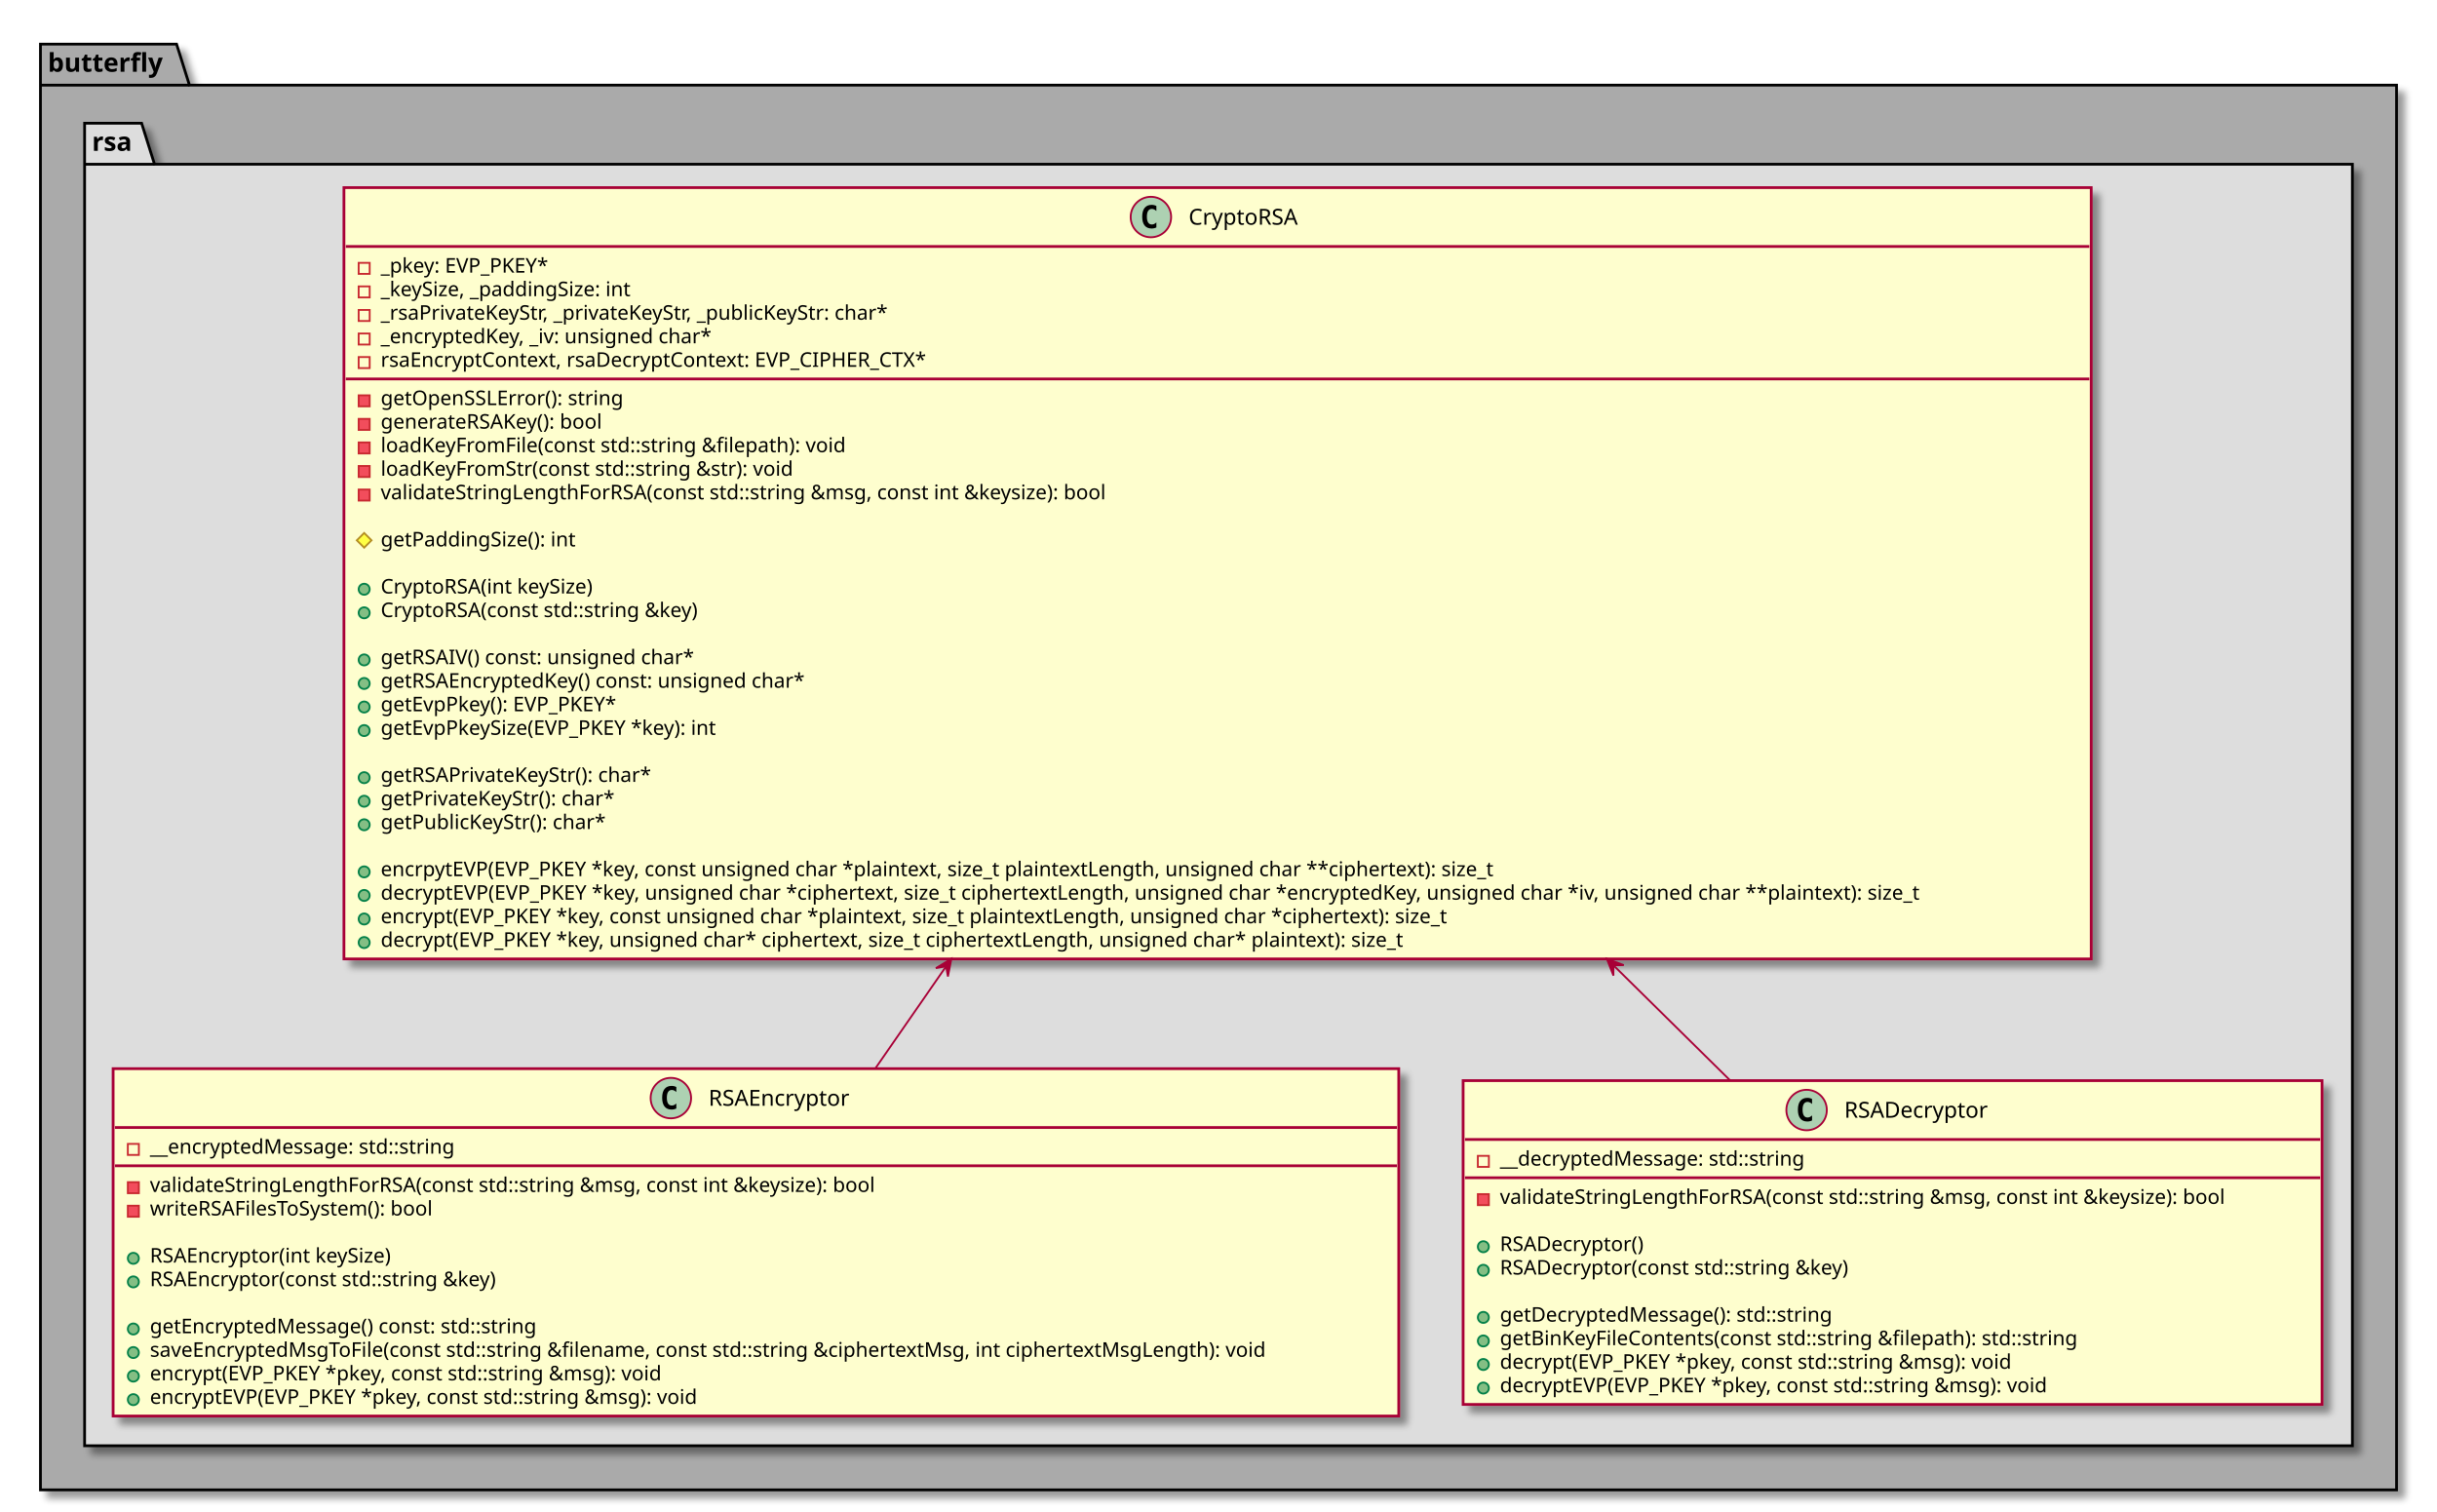
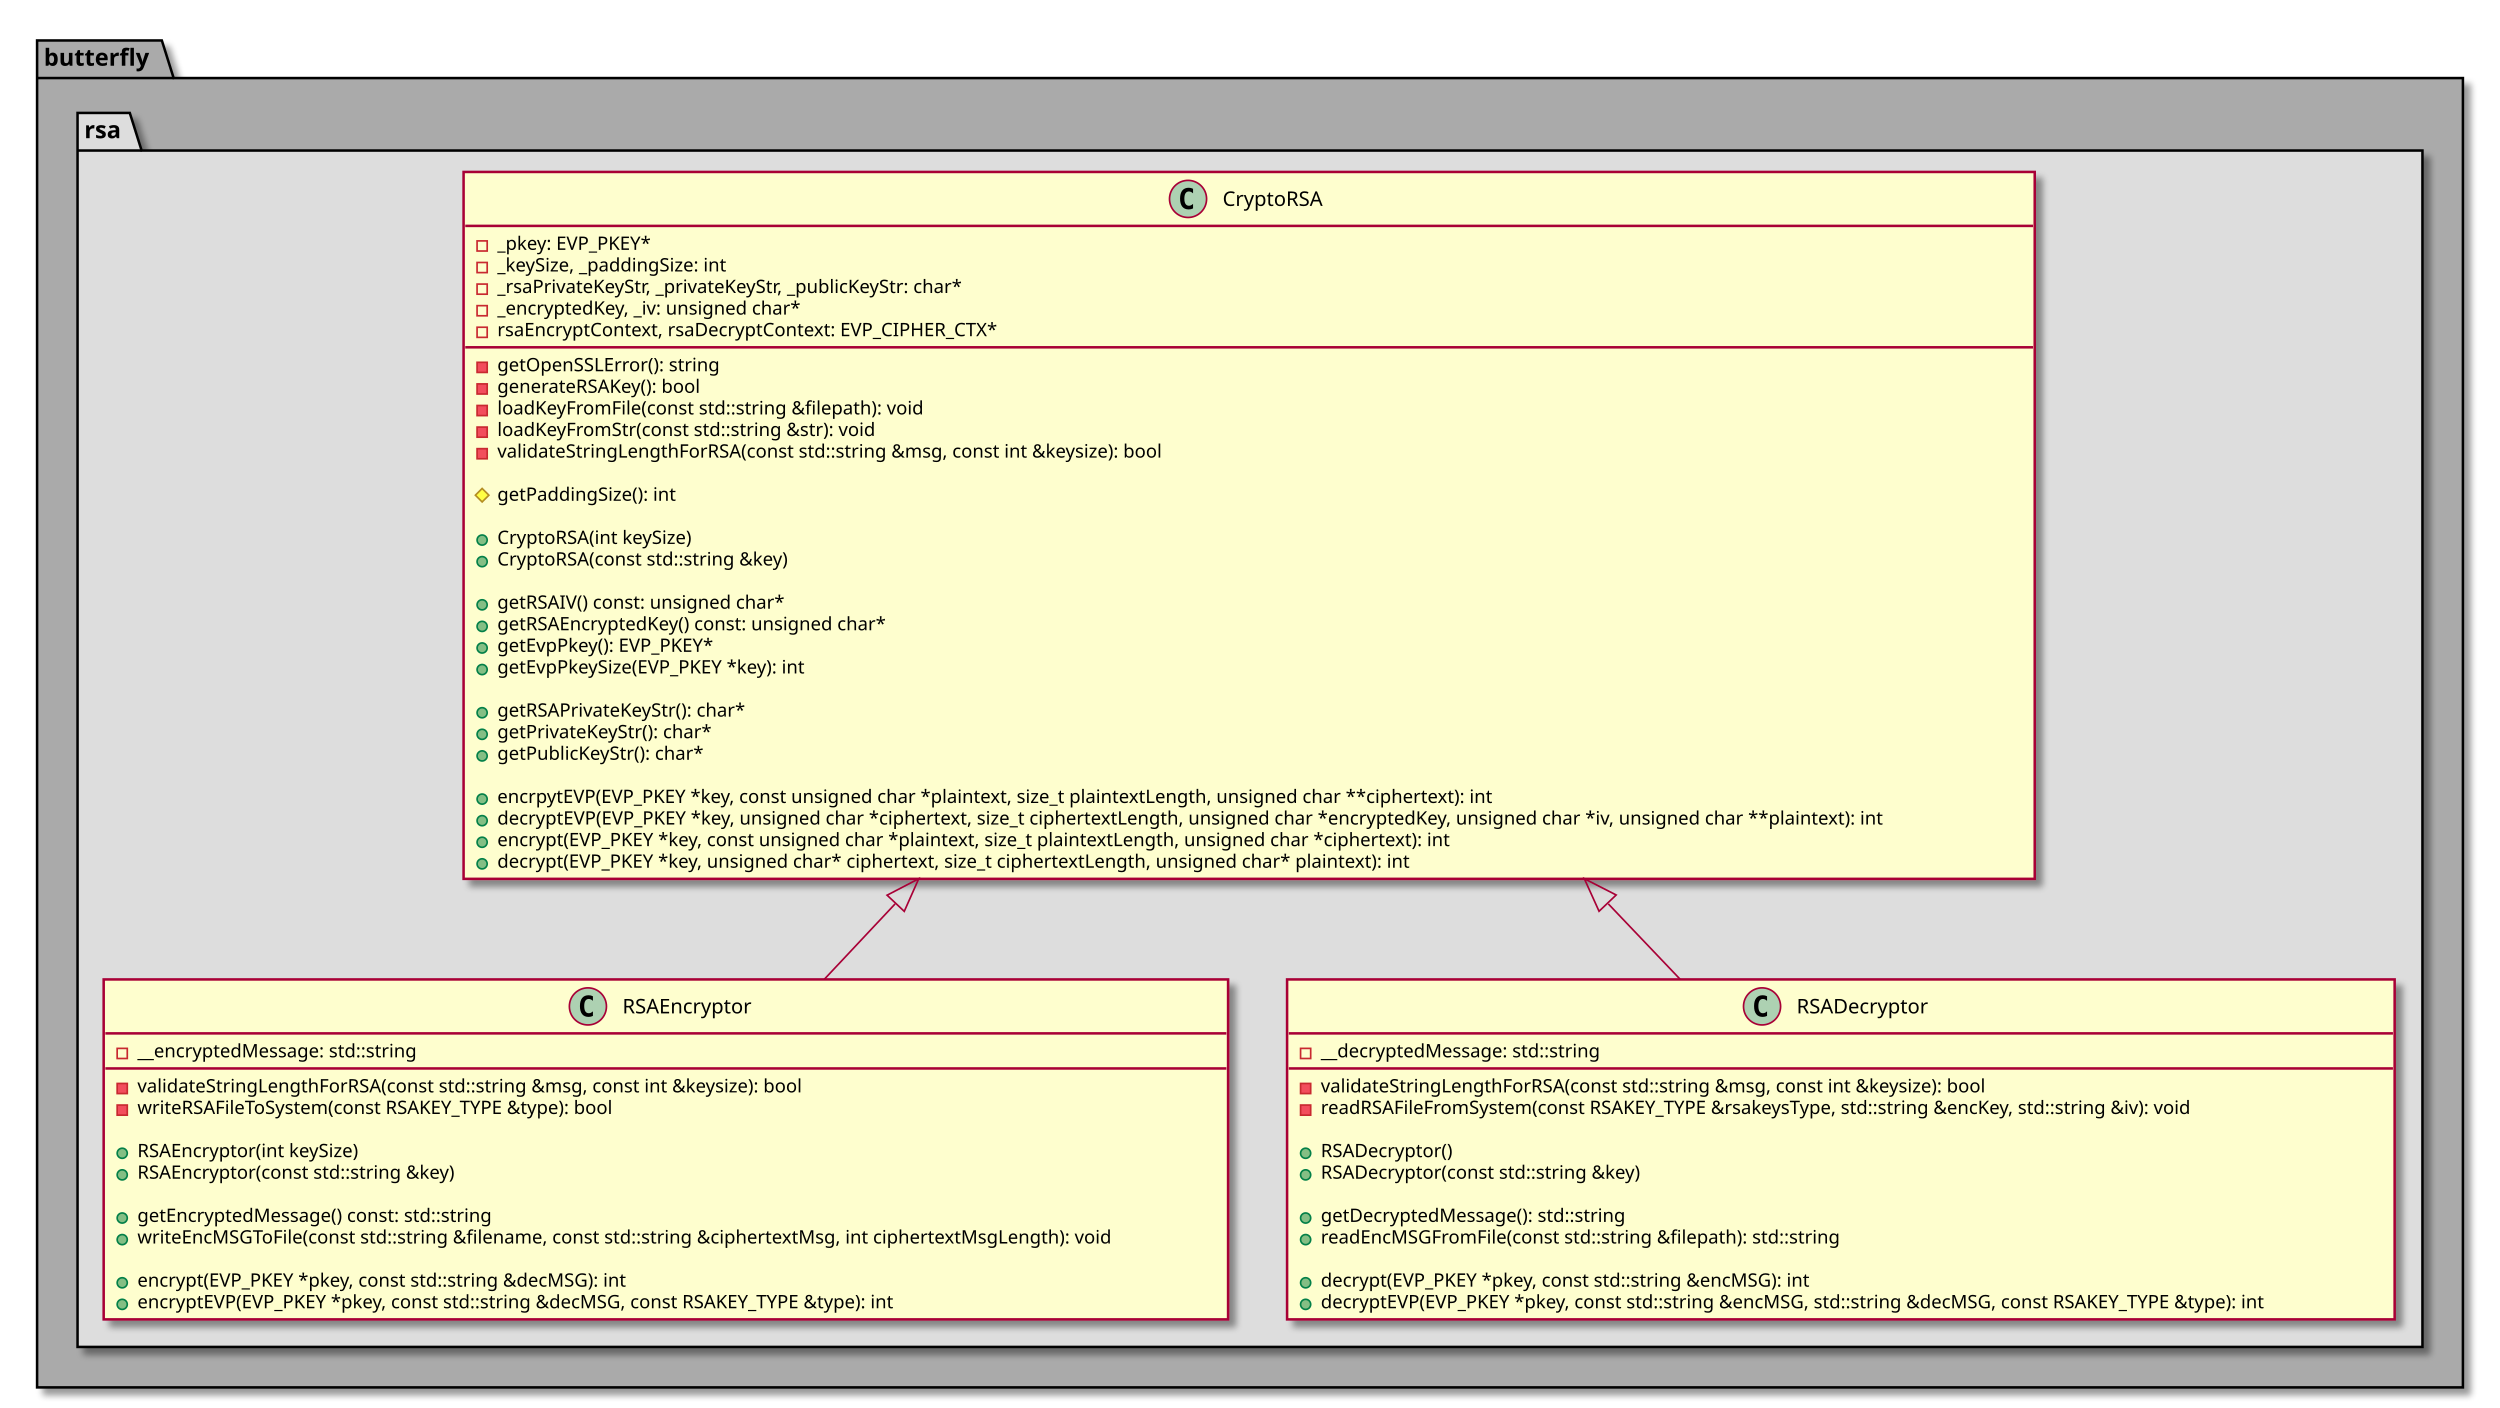
- <svg xmlns="http://www.w3.org/2000/svg" contentScriptType="application/ecmascript" contentStyleType="text/css" height="822px" preserveAspectRatio="none" style="width:1325px;height:822px;" version="1.1" viewBox="0 0 1325 822" width="1325px" zoomAndPan="magnify">
+ <svg xmlns="http://www.w3.org/2000/svg" contentScriptType="application/ecmascript" contentStyleType="text/css" height="835px" preserveAspectRatio="none" style="width:1483px;height:835px;" version="1.1" viewBox="0 0 1483 835" width="1483px" zoomAndPan="magnify">
  <defs>
-     <filter height="300%" id="fds7ghwjhrk3e" width="300%" x="-1" y="-1">
+     <filter height="300%" id="f1le82wkpehf3f" width="300%" x="-1" y="-1">
      <feGaussianBlur result="blurOut" stdDeviation="2.0" />
      <feColorMatrix in="blurOut" result="blurOut2" type="matrix" values="0 0 0 0 0 0 0 0 0 0 0 0 0 0 0 0 0 0 .4 0" />
      <feOffset dx="4.0" dy="4.0" in="blurOut2" result="blurOut3" />
      <feBlend in="SourceGraphic" in2="blurOut3" mode="normal" />
    </filter>
  </defs>
  <g>
-     <polygon fill="#AAAAAA" filter="url(#fds7ghwjhrk3e)" points="22,24,96,24,103,46.297,1303,46.297,1303,810,22,810,22,24" style="stroke: #000000; stroke-width: 1.5;" />
+     <polygon fill="#AAAAAA" filter="url(#f1le82wkpehf3f)" points="22,24,96,24,103,46.297,1461,46.297,1461,823,22,823,22,24" style="stroke: #000000; stroke-width: 1.5;" />
    <line style="stroke: #000000; stroke-width: 1.5;" x1="22" x2="103" y1="46.297" y2="46.297" />
    <text fill="#000000" font-family="sans-serif" font-size="14" font-weight="bold" lengthAdjust="spacingAndGlyphs" textLength="68" x="26" y="38.995">butterfly</text>
-     <polygon fill="#DDDDDD" filter="url(#fds7ghwjhrk3e)" points="46,67,77,67,84,89.297,1279,89.297,1279,786,46,786,46,67" style="stroke: #000000; stroke-width: 1.5;" />
+     <polygon fill="#DDDDDD" filter="url(#f1le82wkpehf3f)" points="46,67,77,67,84,89.297,1437,89.297,1437,799,46,799,46,67" style="stroke: #000000; stroke-width: 1.5;" />
    <line style="stroke: #000000; stroke-width: 1.5;" x1="46" x2="84" y1="89.297" y2="89.297" />
    <text fill="#000000" font-family="sans-serif" font-size="14" font-weight="bold" lengthAdjust="spacingAndGlyphs" textLength="25" x="50" y="81.995">rsa</text>
-     <rect fill="#FEFECE" filter="url(#fds7ghwjhrk3e)" height="419.336" id="CryptoRSA" style="stroke: #A80036; stroke-width: 1.5;" width="950" x="187" y="102" />
-     <ellipse cx="625.75" cy="118" fill="#ADD1B2" rx="11" ry="11" style="stroke: #A80036; stroke-width: 1.0;" />
-     <path d="M628.719,123.641 Q628.141,123.938 627.5,124.078 Q626.859,124.234 626.156,124.234 Q623.656,124.234 622.328,122.594 Q621.016,120.938 621.016,117.812 Q621.016,114.688 622.328,113.031 Q623.656,111.375 626.156,111.375 Q626.859,111.375 627.5,111.531 Q628.156,111.688 628.719,111.984 L628.719,114.703 Q628.094,114.125 627.5,113.859 Q626.906,113.578 626.281,113.578 Q624.938,113.578 624.25,114.656 Q623.562,115.719 623.562,117.812 Q623.562,119.906 624.25,120.984 Q624.938,122.047 626.281,122.047 Q626.906,122.047 627.5,121.781 Q628.094,121.5 628.719,120.922 L628.719,123.641 Z " />
-     <text fill="#000000" font-family="sans-serif" font-size="12" lengthAdjust="spacingAndGlyphs" textLength="64" x="646.25" y="122.154">CryptoRSA</text>
-     <line style="stroke: #A80036; stroke-width: 1.5;" x1="188" x2="1136" y1="134" y2="134" />
-     <rect fill="none" height="6" style="stroke: #C82930; stroke-width: 1.0;" width="6" x="195" y="142.902" />
-     <text fill="#000000" font-family="sans-serif" font-size="11" lengthAdjust="spacingAndGlyphs" textLength="101" x="207" y="148.21">_pkey: EVP_PKEY*</text>
-     <rect fill="none" height="6" style="stroke: #C82930; stroke-width: 1.0;" width="6" x="195" y="155.707" />
-     <text fill="#000000" font-family="sans-serif" font-size="11" lengthAdjust="spacingAndGlyphs" textLength="152" x="207" y="161.015">_keySize, _paddingSize: int</text>
-     <rect fill="none" height="6" style="stroke: #C82930; stroke-width: 1.0;" width="6" x="195" y="168.512" />
-     <text fill="#000000" font-family="sans-serif" font-size="11" lengthAdjust="spacingAndGlyphs" textLength="314" x="207" y="173.82">_rsaPrivateKeyStr, _privateKeyStr, _publicKeyStr: char*</text>
-     <rect fill="none" height="6" style="stroke: #C82930; stroke-width: 1.0;" width="6" x="195" y="181.316" />
-     <text fill="#000000" font-family="sans-serif" font-size="11" lengthAdjust="spacingAndGlyphs" textLength="200" x="207" y="186.625">_encryptedKey, _iv: unsigned char*</text>
-     <rect fill="none" height="6" style="stroke: #C82930; stroke-width: 1.0;" width="6" x="195" y="194.121" />
-     <text fill="#000000" font-family="sans-serif" font-size="11" lengthAdjust="spacingAndGlyphs" textLength="326" x="207" y="199.429">rsaEncryptContext, rsaDecryptContext: EVP_CIPHER_CTX*</text>
-     <line style="stroke: #A80036; stroke-width: 1.5;" x1="188" x2="1136" y1="206.023" y2="206.023" />
-     <rect fill="#F24D5C" height="6" style="stroke: #C82930; stroke-width: 1.0;" width="6" x="195" y="214.926" />
-     <text fill="#000000" font-family="sans-serif" font-size="11" lengthAdjust="spacingAndGlyphs" textLength="148" x="207" y="220.234">getOpenSSLError(): string</text>
-     <rect fill="#F24D5C" height="6" style="stroke: #C82930; stroke-width: 1.0;" width="6" x="195" y="227.731" />
-     <text fill="#000000" font-family="sans-serif" font-size="11" lengthAdjust="spacingAndGlyphs" textLength="133" x="207" y="233.039">generateRSAKey(): bool</text>
-     <rect fill="#F24D5C" height="6" style="stroke: #C82930; stroke-width: 1.0;" width="6" x="195" y="240.535" />
-     <text fill="#000000" font-family="sans-serif" font-size="11" lengthAdjust="spacingAndGlyphs" textLength="281" x="207" y="245.843">loadKeyFromFile(const std::string &amp;filepath): void</text>
-     <rect fill="#F24D5C" height="6" style="stroke: #C82930; stroke-width: 1.0;" width="6" x="195" y="253.34" />
-     <text fill="#000000" font-family="sans-serif" font-size="11" lengthAdjust="spacingAndGlyphs" textLength="253" x="207" y="258.648">loadKeyFromStr(const std::string &amp;str): void</text>
-     <rect fill="#F24D5C" height="6" style="stroke: #C82930; stroke-width: 1.0;" width="6" x="195" y="266.144" />
-     <text fill="#000000" font-family="sans-serif" font-size="11" lengthAdjust="spacingAndGlyphs" textLength="441" x="207" y="271.453">validateStringLengthForRSA(const std::string &amp;msg, const int &amp;keysize): bool</text>
-     <text fill="#000000" font-family="sans-serif" font-size="11" lengthAdjust="spacingAndGlyphs" textLength="0" x="211" y="284.257" />
-     <polygon fill="#FFFF44" points="198,289.754,202,293.754,198,297.754,194,293.754" style="stroke: #B38D22; stroke-width: 1.0;" />
-     <text fill="#000000" font-family="sans-serif" font-size="11" lengthAdjust="spacingAndGlyphs" textLength="116" x="207" y="297.062">getPaddingSize(): int</text>
-     <text fill="#000000" font-family="sans-serif" font-size="11" lengthAdjust="spacingAndGlyphs" textLength="0" x="211" y="309.867" />
-     <ellipse cx="198" cy="320.363" fill="#84BE84" rx="3" ry="3" style="stroke: #038048; stroke-width: 1.0;" />
-     <text fill="#000000" font-family="sans-serif" font-size="11" lengthAdjust="spacingAndGlyphs" textLength="127" x="207" y="322.671">CryptoRSA(int keySize)</text>
-     <ellipse cx="198" cy="333.168" fill="#84BE84" rx="3" ry="3" style="stroke: #038048; stroke-width: 1.0;" />
-     <text fill="#000000" font-family="sans-serif" font-size="11" lengthAdjust="spacingAndGlyphs" textLength="194" x="207" y="335.476">CryptoRSA(const std::string &amp;key)</text>
-     <text fill="#000000" font-family="sans-serif" font-size="11" lengthAdjust="spacingAndGlyphs" textLength="0" x="211" y="348.281" />
-     <ellipse cx="198" cy="358.777" fill="#84BE84" rx="3" ry="3" style="stroke: #038048; stroke-width: 1.0;" />
-     <text fill="#000000" font-family="sans-serif" font-size="11" lengthAdjust="spacingAndGlyphs" textLength="188" x="207" y="361.085">getRSAIV() const: unsigned char*</text>
-     <ellipse cx="198" cy="371.582" fill="#84BE84" rx="3" ry="3" style="stroke: #038048; stroke-width: 1.0;" />
-     <text fill="#000000" font-family="sans-serif" font-size="11" lengthAdjust="spacingAndGlyphs" textLength="254" x="207" y="373.89">getRSAEncryptedKey() const: unsigned char*</text>
-     <ellipse cx="198" cy="384.387" fill="#84BE84" rx="3" ry="3" style="stroke: #038048; stroke-width: 1.0;" />
-     <text fill="#000000" font-family="sans-serif" font-size="11" lengthAdjust="spacingAndGlyphs" textLength="141" x="207" y="386.695">getEvpPkey(): EVP_PKEY*</text>
-     <ellipse cx="198" cy="397.191" fill="#84BE84" rx="3" ry="3" style="stroke: #038048; stroke-width: 1.0;" />
-     <text fill="#000000" font-family="sans-serif" font-size="11" lengthAdjust="spacingAndGlyphs" textLength="201" x="207" y="399.5">getEvpPkeySize(EVP_PKEY *key): int</text>
-     <text fill="#000000" font-family="sans-serif" font-size="11" lengthAdjust="spacingAndGlyphs" textLength="0" x="211" y="412.304" />
-     <ellipse cx="198" cy="422.801" fill="#84BE84" rx="3" ry="3" style="stroke: #038048; stroke-width: 1.0;" />
-     <text fill="#000000" font-family="sans-serif" font-size="11" lengthAdjust="spacingAndGlyphs" textLength="163" x="207" y="425.109">getRSAPrivateKeyStr(): char*</text>
-     <ellipse cx="198" cy="435.606" fill="#84BE84" rx="3" ry="3" style="stroke: #038048; stroke-width: 1.0;" />
-     <text fill="#000000" font-family="sans-serif" font-size="11" lengthAdjust="spacingAndGlyphs" textLength="141" x="207" y="437.914">getPrivateKeyStr(): char*</text>
-     <ellipse cx="198" cy="448.41" fill="#84BE84" rx="3" ry="3" style="stroke: #038048; stroke-width: 1.0;" />
-     <text fill="#000000" font-family="sans-serif" font-size="11" lengthAdjust="spacingAndGlyphs" textLength="135" x="207" y="450.718">getPublicKeyStr(): char*</text>
-     <text fill="#000000" font-family="sans-serif" font-size="11" lengthAdjust="spacingAndGlyphs" textLength="0" x="211" y="463.523" />
-     <ellipse cx="198" cy="474.019" fill="#84BE84" rx="3" ry="3" style="stroke: #038048; stroke-width: 1.0;" />
-     <text fill="#000000" font-family="sans-serif" font-size="11" lengthAdjust="spacingAndGlyphs" textLength="668" x="207" y="476.328">encrpytEVP(EVP_PKEY *key, const unsigned char *plaintext, size_t plaintextLength, unsigned char **ciphertext): size_t</text>
-     <ellipse cx="198" cy="486.824" fill="#84BE84" rx="3" ry="3" style="stroke: #038048; stroke-width: 1.0;" />
-     <text fill="#000000" font-family="sans-serif" font-size="11" lengthAdjust="spacingAndGlyphs" textLength="924" x="207" y="489.132">decryptEVP(EVP_PKEY *key, unsigned char *ciphertext, size_t ciphertextLength, unsigned char *encryptedKey, unsigned char *iv, unsigned char **plaintext): size_t</text>
-     <ellipse cx="198" cy="499.629" fill="#84BE84" rx="3" ry="3" style="stroke: #038048; stroke-width: 1.0;" />
-     <text fill="#000000" font-family="sans-serif" font-size="11" lengthAdjust="spacingAndGlyphs" textLength="641" x="207" y="501.937">encrypt(EVP_PKEY *key, const unsigned char *plaintext, size_t plaintextLength, unsigned char *ciphertext): size_t</text>
-     <ellipse cx="198" cy="512.434" fill="#84BE84" rx="3" ry="3" style="stroke: #038048; stroke-width: 1.0;" />
-     <text fill="#000000" font-family="sans-serif" font-size="11" lengthAdjust="spacingAndGlyphs" textLength="614" x="207" y="514.742">decrypt(EVP_PKEY *key, unsigned char* ciphertext, size_t ciphertextLength, unsigned char* plaintext): size_t</text>
-     <rect fill="#FEFECE" filter="url(#fds7ghwjhrk3e)" height="188.852" id="RSAEncryptor" style="stroke: #A80036; stroke-width: 1.5;" width="699" x="61.5" y="581" />
-     <ellipse cx="364.75" cy="597" fill="#ADD1B2" rx="11" ry="11" style="stroke: #A80036; stroke-width: 1.0;" />
-     <path d="M367.719,602.641 Q367.141,602.938 366.5,603.078 Q365.859,603.234 365.156,603.234 Q362.656,603.234 361.328,601.594 Q360.016,599.938 360.016,596.812 Q360.016,593.688 361.328,592.031 Q362.656,590.375 365.156,590.375 Q365.859,590.375 366.5,590.531 Q367.156,590.688 367.719,590.984 L367.719,593.703 Q367.094,593.125 366.5,592.859 Q365.906,592.578 365.281,592.578 Q363.938,592.578 363.25,593.656 Q362.562,594.719 362.562,596.812 Q362.562,598.906 363.25,599.984 Q363.938,601.047 365.281,601.047 Q365.906,601.047 366.5,600.781 Q367.094,600.5 367.719,599.922 L367.719,602.641 Z " />
-     <text fill="#000000" font-family="sans-serif" font-size="12" lengthAdjust="spacingAndGlyphs" textLength="84" x="385.25" y="601.154">RSAEncryptor</text>
-     <line style="stroke: #A80036; stroke-width: 1.5;" x1="62.5" x2="759.5" y1="613" y2="613" />
+     <rect fill="#FEFECE" filter="url(#f1le82wkpehf3f)" height="419.336" id="CryptoRSA" style="stroke: #A80036; stroke-width: 1.5;" width="932" x="275" y="102" />
+     <ellipse cx="704.75" cy="118" fill="#ADD1B2" rx="11" ry="11" style="stroke: #A80036; stroke-width: 1.0;" />
+     <path d="M707.719,123.641 Q707.141,123.938 706.5,124.078 Q705.859,124.234 705.156,124.234 Q702.656,124.234 701.328,122.594 Q700.016,120.938 700.016,117.812 Q700.016,114.688 701.328,113.031 Q702.656,111.375 705.156,111.375 Q705.859,111.375 706.5,111.531 Q707.156,111.688 707.719,111.984 L707.719,114.703 Q707.094,114.125 706.5,113.859 Q705.906,113.578 705.281,113.578 Q703.938,113.578 703.25,114.656 Q702.562,115.719 702.562,117.812 Q702.562,119.906 703.25,120.984 Q703.938,122.047 705.281,122.047 Q705.906,122.047 706.5,121.781 Q707.094,121.5 707.719,120.922 L707.719,123.641 Z " />
+     <text fill="#000000" font-family="sans-serif" font-size="12" lengthAdjust="spacingAndGlyphs" textLength="64" x="725.25" y="122.154">CryptoRSA</text>
+     <line style="stroke: #A80036; stroke-width: 1.5;" x1="276" x2="1206" y1="134" y2="134" />
+     <rect fill="none" height="6" style="stroke: #C82930; stroke-width: 1.0;" width="6" x="283" y="142.902" />
+     <text fill="#000000" font-family="sans-serif" font-size="11" lengthAdjust="spacingAndGlyphs" textLength="101" x="295" y="148.21">_pkey: EVP_PKEY*</text>
+     <rect fill="none" height="6" style="stroke: #C82930; stroke-width: 1.0;" width="6" x="283" y="155.707" />
+     <text fill="#000000" font-family="sans-serif" font-size="11" lengthAdjust="spacingAndGlyphs" textLength="152" x="295" y="161.015">_keySize, _paddingSize: int</text>
+     <rect fill="none" height="6" style="stroke: #C82930; stroke-width: 1.0;" width="6" x="283" y="168.512" />
+     <text fill="#000000" font-family="sans-serif" font-size="11" lengthAdjust="spacingAndGlyphs" textLength="314" x="295" y="173.82">_rsaPrivateKeyStr, _privateKeyStr, _publicKeyStr: char*</text>
+     <rect fill="none" height="6" style="stroke: #C82930; stroke-width: 1.0;" width="6" x="283" y="181.316" />
+     <text fill="#000000" font-family="sans-serif" font-size="11" lengthAdjust="spacingAndGlyphs" textLength="200" x="295" y="186.625">_encryptedKey, _iv: unsigned char*</text>
+     <rect fill="none" height="6" style="stroke: #C82930; stroke-width: 1.0;" width="6" x="283" y="194.121" />
+     <text fill="#000000" font-family="sans-serif" font-size="11" lengthAdjust="spacingAndGlyphs" textLength="326" x="295" y="199.429">rsaEncryptContext, rsaDecryptContext: EVP_CIPHER_CTX*</text>
+     <line style="stroke: #A80036; stroke-width: 1.5;" x1="276" x2="1206" y1="206.023" y2="206.023" />
+     <rect fill="#F24D5C" height="6" style="stroke: #C82930; stroke-width: 1.0;" width="6" x="283" y="214.926" />
+     <text fill="#000000" font-family="sans-serif" font-size="11" lengthAdjust="spacingAndGlyphs" textLength="148" x="295" y="220.234">getOpenSSLError(): string</text>
+     <rect fill="#F24D5C" height="6" style="stroke: #C82930; stroke-width: 1.0;" width="6" x="283" y="227.731" />
+     <text fill="#000000" font-family="sans-serif" font-size="11" lengthAdjust="spacingAndGlyphs" textLength="133" x="295" y="233.039">generateRSAKey(): bool</text>
+     <rect fill="#F24D5C" height="6" style="stroke: #C82930; stroke-width: 1.0;" width="6" x="283" y="240.535" />
+     <text fill="#000000" font-family="sans-serif" font-size="11" lengthAdjust="spacingAndGlyphs" textLength="281" x="295" y="245.843">loadKeyFromFile(const std::string &amp;filepath): void</text>
+     <rect fill="#F24D5C" height="6" style="stroke: #C82930; stroke-width: 1.0;" width="6" x="283" y="253.34" />
+     <text fill="#000000" font-family="sans-serif" font-size="11" lengthAdjust="spacingAndGlyphs" textLength="253" x="295" y="258.648">loadKeyFromStr(const std::string &amp;str): void</text>
+     <rect fill="#F24D5C" height="6" style="stroke: #C82930; stroke-width: 1.0;" width="6" x="283" y="266.144" />
+     <text fill="#000000" font-family="sans-serif" font-size="11" lengthAdjust="spacingAndGlyphs" textLength="441" x="295" y="271.453">validateStringLengthForRSA(const std::string &amp;msg, const int &amp;keysize): bool</text>
+     <text fill="#000000" font-family="sans-serif" font-size="11" lengthAdjust="spacingAndGlyphs" textLength="0" x="299" y="284.257" />
+     <polygon fill="#FFFF44" points="286,289.754,290,293.754,286,297.754,282,293.754" style="stroke: #B38D22; stroke-width: 1.0;" />
+     <text fill="#000000" font-family="sans-serif" font-size="11" lengthAdjust="spacingAndGlyphs" textLength="116" x="295" y="297.062">getPaddingSize(): int</text>
+     <text fill="#000000" font-family="sans-serif" font-size="11" lengthAdjust="spacingAndGlyphs" textLength="0" x="299" y="309.867" />
+     <ellipse cx="286" cy="320.363" fill="#84BE84" rx="3" ry="3" style="stroke: #038048; stroke-width: 1.0;" />
+     <text fill="#000000" font-family="sans-serif" font-size="11" lengthAdjust="spacingAndGlyphs" textLength="127" x="295" y="322.671">CryptoRSA(int keySize)</text>
+     <ellipse cx="286" cy="333.168" fill="#84BE84" rx="3" ry="3" style="stroke: #038048; stroke-width: 1.0;" />
+     <text fill="#000000" font-family="sans-serif" font-size="11" lengthAdjust="spacingAndGlyphs" textLength="194" x="295" y="335.476">CryptoRSA(const std::string &amp;key)</text>
+     <text fill="#000000" font-family="sans-serif" font-size="11" lengthAdjust="spacingAndGlyphs" textLength="0" x="299" y="348.281" />
+     <ellipse cx="286" cy="358.777" fill="#84BE84" rx="3" ry="3" style="stroke: #038048; stroke-width: 1.0;" />
+     <text fill="#000000" font-family="sans-serif" font-size="11" lengthAdjust="spacingAndGlyphs" textLength="188" x="295" y="361.085">getRSAIV() const: unsigned char*</text>
+     <ellipse cx="286" cy="371.582" fill="#84BE84" rx="3" ry="3" style="stroke: #038048; stroke-width: 1.0;" />
+     <text fill="#000000" font-family="sans-serif" font-size="11" lengthAdjust="spacingAndGlyphs" textLength="254" x="295" y="373.89">getRSAEncryptedKey() const: unsigned char*</text>
+     <ellipse cx="286" cy="384.387" fill="#84BE84" rx="3" ry="3" style="stroke: #038048; stroke-width: 1.0;" />
+     <text fill="#000000" font-family="sans-serif" font-size="11" lengthAdjust="spacingAndGlyphs" textLength="141" x="295" y="386.695">getEvpPkey(): EVP_PKEY*</text>
+     <ellipse cx="286" cy="397.191" fill="#84BE84" rx="3" ry="3" style="stroke: #038048; stroke-width: 1.0;" />
+     <text fill="#000000" font-family="sans-serif" font-size="11" lengthAdjust="spacingAndGlyphs" textLength="201" x="295" y="399.5">getEvpPkeySize(EVP_PKEY *key): int</text>
+     <text fill="#000000" font-family="sans-serif" font-size="11" lengthAdjust="spacingAndGlyphs" textLength="0" x="299" y="412.304" />
+     <ellipse cx="286" cy="422.801" fill="#84BE84" rx="3" ry="3" style="stroke: #038048; stroke-width: 1.0;" />
+     <text fill="#000000" font-family="sans-serif" font-size="11" lengthAdjust="spacingAndGlyphs" textLength="163" x="295" y="425.109">getRSAPrivateKeyStr(): char*</text>
+     <ellipse cx="286" cy="435.606" fill="#84BE84" rx="3" ry="3" style="stroke: #038048; stroke-width: 1.0;" />
+     <text fill="#000000" font-family="sans-serif" font-size="11" lengthAdjust="spacingAndGlyphs" textLength="141" x="295" y="437.914">getPrivateKeyStr(): char*</text>
+     <ellipse cx="286" cy="448.41" fill="#84BE84" rx="3" ry="3" style="stroke: #038048; stroke-width: 1.0;" />
+     <text fill="#000000" font-family="sans-serif" font-size="11" lengthAdjust="spacingAndGlyphs" textLength="135" x="295" y="450.718">getPublicKeyStr(): char*</text>
+     <text fill="#000000" font-family="sans-serif" font-size="11" lengthAdjust="spacingAndGlyphs" textLength="0" x="299" y="463.523" />
+     <ellipse cx="286" cy="474.019" fill="#84BE84" rx="3" ry="3" style="stroke: #038048; stroke-width: 1.0;" />
+     <text fill="#000000" font-family="sans-serif" font-size="11" lengthAdjust="spacingAndGlyphs" textLength="650" x="295" y="476.328">encrpytEVP(EVP_PKEY *key, const unsigned char *plaintext, size_t plaintextLength, unsigned char **ciphertext): int</text>
+     <ellipse cx="286" cy="486.824" fill="#84BE84" rx="3" ry="3" style="stroke: #038048; stroke-width: 1.0;" />
+     <text fill="#000000" font-family="sans-serif" font-size="11" lengthAdjust="spacingAndGlyphs" textLength="906" x="295" y="489.132">decryptEVP(EVP_PKEY *key, unsigned char *ciphertext, size_t ciphertextLength, unsigned char *encryptedKey, unsigned char *iv, unsigned char **plaintext): int</text>
+     <ellipse cx="286" cy="499.629" fill="#84BE84" rx="3" ry="3" style="stroke: #038048; stroke-width: 1.0;" />
+     <text fill="#000000" font-family="sans-serif" font-size="11" lengthAdjust="spacingAndGlyphs" textLength="623" x="295" y="501.937">encrypt(EVP_PKEY *key, const unsigned char *plaintext, size_t plaintextLength, unsigned char *ciphertext): int</text>
+     <ellipse cx="286" cy="512.434" fill="#84BE84" rx="3" ry="3" style="stroke: #038048; stroke-width: 1.0;" />
+     <text fill="#000000" font-family="sans-serif" font-size="11" lengthAdjust="spacingAndGlyphs" textLength="596" x="295" y="514.742">decrypt(EVP_PKEY *key, unsigned char* ciphertext, size_t ciphertextLength, unsigned char* plaintext): int</text>
+     <rect fill="#FEFECE" filter="url(#f1le82wkpehf3f)" height="201.656" id="RSAEncryptor" style="stroke: #A80036; stroke-width: 1.5;" width="667" x="61.5" y="581" />
+     <ellipse cx="348.75" cy="597" fill="#ADD1B2" rx="11" ry="11" style="stroke: #A80036; stroke-width: 1.0;" />
+     <path d="M351.719,602.641 Q351.141,602.938 350.5,603.078 Q349.859,603.234 349.156,603.234 Q346.656,603.234 345.328,601.594 Q344.016,599.938 344.016,596.812 Q344.016,593.688 345.328,592.031 Q346.656,590.375 349.156,590.375 Q349.859,590.375 350.5,590.531 Q351.156,590.688 351.719,590.984 L351.719,593.703 Q351.094,593.125 350.5,592.859 Q349.906,592.578 349.281,592.578 Q347.938,592.578 347.25,593.656 Q346.562,594.719 346.562,596.812 Q346.562,598.906 347.25,599.984 Q347.938,601.047 349.281,601.047 Q349.906,601.047 350.5,600.781 Q351.094,600.5 351.719,599.922 L351.719,602.641 Z " />
+     <text fill="#000000" font-family="sans-serif" font-size="12" lengthAdjust="spacingAndGlyphs" textLength="84" x="369.25" y="601.154">RSAEncryptor</text>
+     <line style="stroke: #A80036; stroke-width: 1.5;" x1="62.5" x2="727.5" y1="613" y2="613" />
    <rect fill="none" height="6" style="stroke: #C82930; stroke-width: 1.0;" width="6" x="69.5" y="621.902" />
    <text fill="#000000" font-family="sans-serif" font-size="11" lengthAdjust="spacingAndGlyphs" textLength="186" x="81.5" y="627.21">__encryptedMessage: std::string</text>
-     <line style="stroke: #A80036; stroke-width: 1.5;" x1="62.5" x2="759.5" y1="633.805" y2="633.805" />
+     <line style="stroke: #A80036; stroke-width: 1.5;" x1="62.5" x2="727.5" y1="633.805" y2="633.805" />
    <rect fill="#F24D5C" height="6" style="stroke: #C82930; stroke-width: 1.0;" width="6" x="69.5" y="642.707" />
    <text fill="#000000" font-family="sans-serif" font-size="11" lengthAdjust="spacingAndGlyphs" textLength="441" x="81.5" y="648.015">validateStringLengthForRSA(const std::string &amp;msg, const int &amp;keysize): bool</text>
    <rect fill="#F24D5C" height="6" style="stroke: #C82930; stroke-width: 1.0;" width="6" x="69.5" y="655.512" />
-     <text fill="#000000" font-family="sans-serif" font-size="11" lengthAdjust="spacingAndGlyphs" textLength="173" x="81.5" y="660.82">writeRSAFilesToSystem(): bool</text>
+     <text fill="#000000" font-family="sans-serif" font-size="11" lengthAdjust="spacingAndGlyphs" textLength="316" x="81.5" y="660.82">writeRSAFileToSystem(const RSAKEY_TYPE &amp;type): bool</text>
    <text fill="#000000" font-family="sans-serif" font-size="11" lengthAdjust="spacingAndGlyphs" textLength="0" x="85.5" y="673.625" />
    <ellipse cx="72.5" cy="684.121" fill="#84BE84" rx="3" ry="3" style="stroke: #038048; stroke-width: 1.0;" />
    <text fill="#000000" font-family="sans-serif" font-size="11" lengthAdjust="spacingAndGlyphs" textLength="144" x="81.5" y="686.429">RSAEncryptor(int keySize)</text>
    <ellipse cx="72.5" cy="696.926" fill="#84BE84" rx="3" ry="3" style="stroke: #038048; stroke-width: 1.0;" />
    <text fill="#000000" font-family="sans-serif" font-size="11" lengthAdjust="spacingAndGlyphs" textLength="211" x="81.5" y="699.234">RSAEncryptor(const std::string &amp;key)</text>
    <text fill="#000000" font-family="sans-serif" font-size="11" lengthAdjust="spacingAndGlyphs" textLength="0" x="85.5" y="712.039" />
    <ellipse cx="72.5" cy="722.535" fill="#84BE84" rx="3" ry="3" style="stroke: #038048; stroke-width: 1.0;" />
    <text fill="#000000" font-family="sans-serif" font-size="11" lengthAdjust="spacingAndGlyphs" textLength="235" x="81.5" y="724.843">getEncryptedMessage() const: std::string</text>
    <ellipse cx="72.5" cy="735.34" fill="#84BE84" rx="3" ry="3" style="stroke: #038048; stroke-width: 1.0;" />
-     <text fill="#000000" font-family="sans-serif" font-size="11" lengthAdjust="spacingAndGlyphs" textLength="673" x="81.5" y="737.648">saveEncryptedMsgToFile(const std::string &amp;filename, const std::string &amp;ciphertextMsg, int ciphertextMsgLength): void</text>
-     <ellipse cx="72.5" cy="748.144" fill="#84BE84" rx="3" ry="3" style="stroke: #038048; stroke-width: 1.0;" />
-     <text fill="#000000" font-family="sans-serif" font-size="11" lengthAdjust="spacingAndGlyphs" textLength="313" x="81.5" y="750.453">encrypt(EVP_PKEY *pkey, const std::string &amp;msg): void</text>
+     <text fill="#000000" font-family="sans-serif" font-size="11" lengthAdjust="spacingAndGlyphs" textLength="641" x="81.5" y="737.648">writeEncMSGToFile(const std::string &amp;filename, const std::string &amp;ciphertextMsg, int ciphertextMsgLength): void</text>
+     <text fill="#000000" font-family="sans-serif" font-size="11" lengthAdjust="spacingAndGlyphs" textLength="0" x="85.5" y="750.453" />
    <ellipse cx="72.5" cy="760.949" fill="#84BE84" rx="3" ry="3" style="stroke: #038048; stroke-width: 1.0;" />
-     <text fill="#000000" font-family="sans-serif" font-size="11" lengthAdjust="spacingAndGlyphs" textLength="334" x="81.5" y="763.257">encryptEVP(EVP_PKEY *pkey, const std::string &amp;msg): void</text>
-     <rect fill="#FEFECE" filter="url(#fds7ghwjhrk3e)" height="176.047" id="RSADecryptor" style="stroke: #A80036; stroke-width: 1.5;" width="467" x="795.5" y="587.5" />
-     <ellipse cx="982.25" cy="603.5" fill="#ADD1B2" rx="11" ry="11" style="stroke: #A80036; stroke-width: 1.0;" />
-     <path d="M985.219,609.141 Q984.641,609.438 984,609.578 Q983.359,609.734 982.656,609.734 Q980.156,609.734 978.828,608.094 Q977.516,606.438 977.516,603.312 Q977.516,600.188 978.828,598.531 Q980.156,596.875 982.656,596.875 Q983.359,596.875 984,597.031 Q984.656,597.188 985.219,597.484 L985.219,600.203 Q984.594,599.625 984,599.359 Q983.406,599.078 982.781,599.078 Q981.438,599.078 980.75,600.156 Q980.062,601.219 980.062,603.312 Q980.062,605.406 980.75,606.484 Q981.438,607.547 982.781,607.547 Q983.406,607.547 984,607.281 Q984.594,607 985.219,606.422 L985.219,609.141 Z " />
-     <text fill="#000000" font-family="sans-serif" font-size="12" lengthAdjust="spacingAndGlyphs" textLength="85" x="1002.75" y="607.654">RSADecryptor</text>
-     <line style="stroke: #A80036; stroke-width: 1.5;" x1="796.5" x2="1261.5" y1="619.5" y2="619.5" />
-     <rect fill="none" height="6" style="stroke: #C82930; stroke-width: 1.0;" width="6" x="803.5" y="628.402" />
-     <text fill="#000000" font-family="sans-serif" font-size="11" lengthAdjust="spacingAndGlyphs" textLength="186" x="815.5" y="633.71">__decryptedMessage: std::string</text>
-     <line style="stroke: #A80036; stroke-width: 1.5;" x1="796.5" x2="1261.5" y1="640.305" y2="640.305" />
-     <rect fill="#F24D5C" height="6" style="stroke: #C82930; stroke-width: 1.0;" width="6" x="803.5" y="649.207" />
-     <text fill="#000000" font-family="sans-serif" font-size="11" lengthAdjust="spacingAndGlyphs" textLength="441" x="815.5" y="654.515">validateStringLengthForRSA(const std::string &amp;msg, const int &amp;keysize): bool</text>
-     <text fill="#000000" font-family="sans-serif" font-size="11" lengthAdjust="spacingAndGlyphs" textLength="0" x="819.5" y="667.32" />
-     <ellipse cx="806.5" cy="677.816" fill="#84BE84" rx="3" ry="3" style="stroke: #038048; stroke-width: 1.0;" />
-     <text fill="#000000" font-family="sans-serif" font-size="11" lengthAdjust="spacingAndGlyphs" textLength="85" x="815.5" y="680.125">RSADecryptor()</text>
-     <ellipse cx="806.5" cy="690.621" fill="#84BE84" rx="3" ry="3" style="stroke: #038048; stroke-width: 1.0;" />
-     <text fill="#000000" font-family="sans-serif" font-size="11" lengthAdjust="spacingAndGlyphs" textLength="212" x="815.5" y="692.929">RSADecryptor(const std::string &amp;key)</text>
-     <text fill="#000000" font-family="sans-serif" font-size="11" lengthAdjust="spacingAndGlyphs" textLength="0" x="819.5" y="705.734" />
-     <ellipse cx="806.5" cy="716.231" fill="#84BE84" rx="3" ry="3" style="stroke: #038048; stroke-width: 1.0;" />
-     <text fill="#000000" font-family="sans-serif" font-size="11" lengthAdjust="spacingAndGlyphs" textLength="201" x="815.5" y="718.539">getDecryptedMessage(): std::string</text>
-     <ellipse cx="806.5" cy="729.035" fill="#84BE84" rx="3" ry="3" style="stroke: #038048; stroke-width: 1.0;" />
-     <text fill="#000000" font-family="sans-serif" font-size="11" lengthAdjust="spacingAndGlyphs" textLength="351" x="815.5" y="731.343">getBinKeyFileContents(const std::string &amp;filepath): std::string</text>
-     <ellipse cx="806.5" cy="741.84" fill="#84BE84" rx="3" ry="3" style="stroke: #038048; stroke-width: 1.0;" />
-     <text fill="#000000" font-family="sans-serif" font-size="11" lengthAdjust="spacingAndGlyphs" textLength="313" x="815.5" y="744.148">decrypt(EVP_PKEY *pkey, const std::string &amp;msg): void</text>
-     <ellipse cx="806.5" cy="754.644" fill="#84BE84" rx="3" ry="3" style="stroke: #038048; stroke-width: 1.0;" />
-     <text fill="#000000" font-family="sans-serif" font-size="11" lengthAdjust="spacingAndGlyphs" textLength="334" x="815.5" y="756.953">decryptEVP(EVP_PKEY *pkey, const std::string &amp;msg): void</text>
-     <path d="M514.24,525.6 C500.93,544.8 487.97,563.49 475.98,580.79 " fill="none" id="CryptoRSA-RSAEncryptor" style="stroke: #A80036; stroke-width: 1.0;" />
-     <polygon fill="#A80036" points="517.26,521.24,508.833,526.337,514.401,525.342,515.396,530.911,517.26,521.24" style="stroke: #A80036; stroke-width: 1.0;" />
-     <path d="M877.21,524.78 C899.5,546.76 921.15,568.12 940.78,587.48 " fill="none" id="CryptoRSA-RSADecryptor" style="stroke: #A80036; stroke-width: 1.0;" />
-     <polygon fill="#A80036" points="873.62,521.24,877.23,530.404,877.184,524.747,882.841,524.701,873.62,521.24" style="stroke: #A80036; stroke-width: 1.0;" />
+     <text fill="#000000" font-family="sans-serif" font-size="11" lengthAdjust="spacingAndGlyphs" textLength="325" x="81.5" y="763.257">encrypt(EVP_PKEY *pkey, const std::string &amp;decMSG): int</text>
+     <ellipse cx="72.5" cy="773.754" fill="#84BE84" rx="3" ry="3" style="stroke: #038048; stroke-width: 1.0;" />
+     <text fill="#000000" font-family="sans-serif" font-size="11" lengthAdjust="spacingAndGlyphs" textLength="504" x="81.5" y="776.062">encryptEVP(EVP_PKEY *pkey, const std::string &amp;decMSG, const RSAKEY_TYPE &amp;type): int</text>
+     <rect fill="#FEFECE" filter="url(#f1le82wkpehf3f)" height="201.656" id="RSADecryptor" style="stroke: #A80036; stroke-width: 1.5;" width="657" x="763.5" y="581" />
+     <ellipse cx="1045.25" cy="597" fill="#ADD1B2" rx="11" ry="11" style="stroke: #A80036; stroke-width: 1.0;" />
+     <path d="M1048.219,602.641 Q1047.641,602.938 1047,603.078 Q1046.359,603.234 1045.656,603.234 Q1043.156,603.234 1041.828,601.594 Q1040.516,599.938 1040.516,596.812 Q1040.516,593.688 1041.828,592.031 Q1043.156,590.375 1045.656,590.375 Q1046.359,590.375 1047,590.531 Q1047.656,590.688 1048.219,590.984 L1048.219,593.703 Q1047.594,593.125 1047,592.859 Q1046.406,592.578 1045.781,592.578 Q1044.438,592.578 1043.75,593.656 Q1043.062,594.719 1043.062,596.812 Q1043.062,598.906 1043.75,599.984 Q1044.438,601.047 1045.781,601.047 Q1046.406,601.047 1047,600.781 Q1047.594,600.5 1048.219,599.922 L1048.219,602.641 Z " />
+     <text fill="#000000" font-family="sans-serif" font-size="12" lengthAdjust="spacingAndGlyphs" textLength="85" x="1065.75" y="601.154">RSADecryptor</text>
+     <line style="stroke: #A80036; stroke-width: 1.5;" x1="764.5" x2="1419.5" y1="613" y2="613" />
+     <rect fill="none" height="6" style="stroke: #C82930; stroke-width: 1.0;" width="6" x="771.5" y="621.902" />
+     <text fill="#000000" font-family="sans-serif" font-size="11" lengthAdjust="spacingAndGlyphs" textLength="186" x="783.5" y="627.21">__decryptedMessage: std::string</text>
+     <line style="stroke: #A80036; stroke-width: 1.5;" x1="764.5" x2="1419.5" y1="633.805" y2="633.805" />
+     <rect fill="#F24D5C" height="6" style="stroke: #C82930; stroke-width: 1.0;" width="6" x="771.5" y="642.707" />
+     <text fill="#000000" font-family="sans-serif" font-size="11" lengthAdjust="spacingAndGlyphs" textLength="441" x="783.5" y="648.015">validateStringLengthForRSA(const std::string &amp;msg, const int &amp;keysize): bool</text>
+     <rect fill="#F24D5C" height="6" style="stroke: #C82930; stroke-width: 1.0;" width="6" x="771.5" y="655.512" />
+     <text fill="#000000" font-family="sans-serif" font-size="11" lengthAdjust="spacingAndGlyphs" textLength="587" x="783.5" y="660.82">readRSAFileFromSystem(const RSAKEY_TYPE &amp;rsakeysType, std::string &amp;encKey, std::string &amp;iv): void</text>
+     <text fill="#000000" font-family="sans-serif" font-size="11" lengthAdjust="spacingAndGlyphs" textLength="0" x="787.5" y="673.625" />
+     <ellipse cx="774.5" cy="684.121" fill="#84BE84" rx="3" ry="3" style="stroke: #038048; stroke-width: 1.0;" />
+     <text fill="#000000" font-family="sans-serif" font-size="11" lengthAdjust="spacingAndGlyphs" textLength="85" x="783.5" y="686.429">RSADecryptor()</text>
+     <ellipse cx="774.5" cy="696.926" fill="#84BE84" rx="3" ry="3" style="stroke: #038048; stroke-width: 1.0;" />
+     <text fill="#000000" font-family="sans-serif" font-size="11" lengthAdjust="spacingAndGlyphs" textLength="212" x="783.5" y="699.234">RSADecryptor(const std::string &amp;key)</text>
+     <text fill="#000000" font-family="sans-serif" font-size="11" lengthAdjust="spacingAndGlyphs" textLength="0" x="787.5" y="712.039" />
+     <ellipse cx="774.5" cy="722.535" fill="#84BE84" rx="3" ry="3" style="stroke: #038048; stroke-width: 1.0;" />
+     <text fill="#000000" font-family="sans-serif" font-size="11" lengthAdjust="spacingAndGlyphs" textLength="201" x="783.5" y="724.843">getDecryptedMessage(): std::string</text>
+     <ellipse cx="774.5" cy="735.34" fill="#84BE84" rx="3" ry="3" style="stroke: #038048; stroke-width: 1.0;" />
+     <text fill="#000000" font-family="sans-serif" font-size="11" lengthAdjust="spacingAndGlyphs" textLength="345" x="783.5" y="737.648">readEncMSGFromFile(const std::string &amp;filepath): std::string</text>
+     <text fill="#000000" font-family="sans-serif" font-size="11" lengthAdjust="spacingAndGlyphs" textLength="0" x="787.5" y="750.453" />
+     <ellipse cx="774.5" cy="760.949" fill="#84BE84" rx="3" ry="3" style="stroke: #038048; stroke-width: 1.0;" />
+     <text fill="#000000" font-family="sans-serif" font-size="11" lengthAdjust="spacingAndGlyphs" textLength="325" x="783.5" y="763.257">decrypt(EVP_PKEY *pkey, const std::string &amp;encMSG): int</text>
+     <ellipse cx="774.5" cy="773.754" fill="#84BE84" rx="3" ry="3" style="stroke: #038048; stroke-width: 1.0;" />
+     <text fill="#000000" font-family="sans-serif" font-size="11" lengthAdjust="spacingAndGlyphs" textLength="631" x="783.5" y="776.062">decryptEVP(EVP_PKEY *pkey, const std::string &amp;encMSG, std::string &amp;decMSG, const RSAKEY_TYPE &amp;type): int</text>
+     <path d="M530.99,536.17 C516.48,551.62 502.34,566.68 488.99,580.9 " fill="none" id="CryptoRSA-RSAEncryptor" style="stroke: #A80036; stroke-width: 1.0;" />
+     <polygon fill="none" points="526.21,531.03,545,521.25,536.41,540.62,526.21,531.03" style="stroke: #A80036; stroke-width: 1.0;" />
+     <path d="M954.04,536.17 C968.76,551.62 983.11,566.68 996.65,580.9 " fill="none" id="CryptoRSA-RSADecryptor" style="stroke: #A80036; stroke-width: 1.0;" />
+     <polygon fill="none" points="948.56,540.56,939.83,521.25,958.7,530.9,948.56,540.56" style="stroke: #A80036; stroke-width: 1.0;" />
  </g>
</svg>
